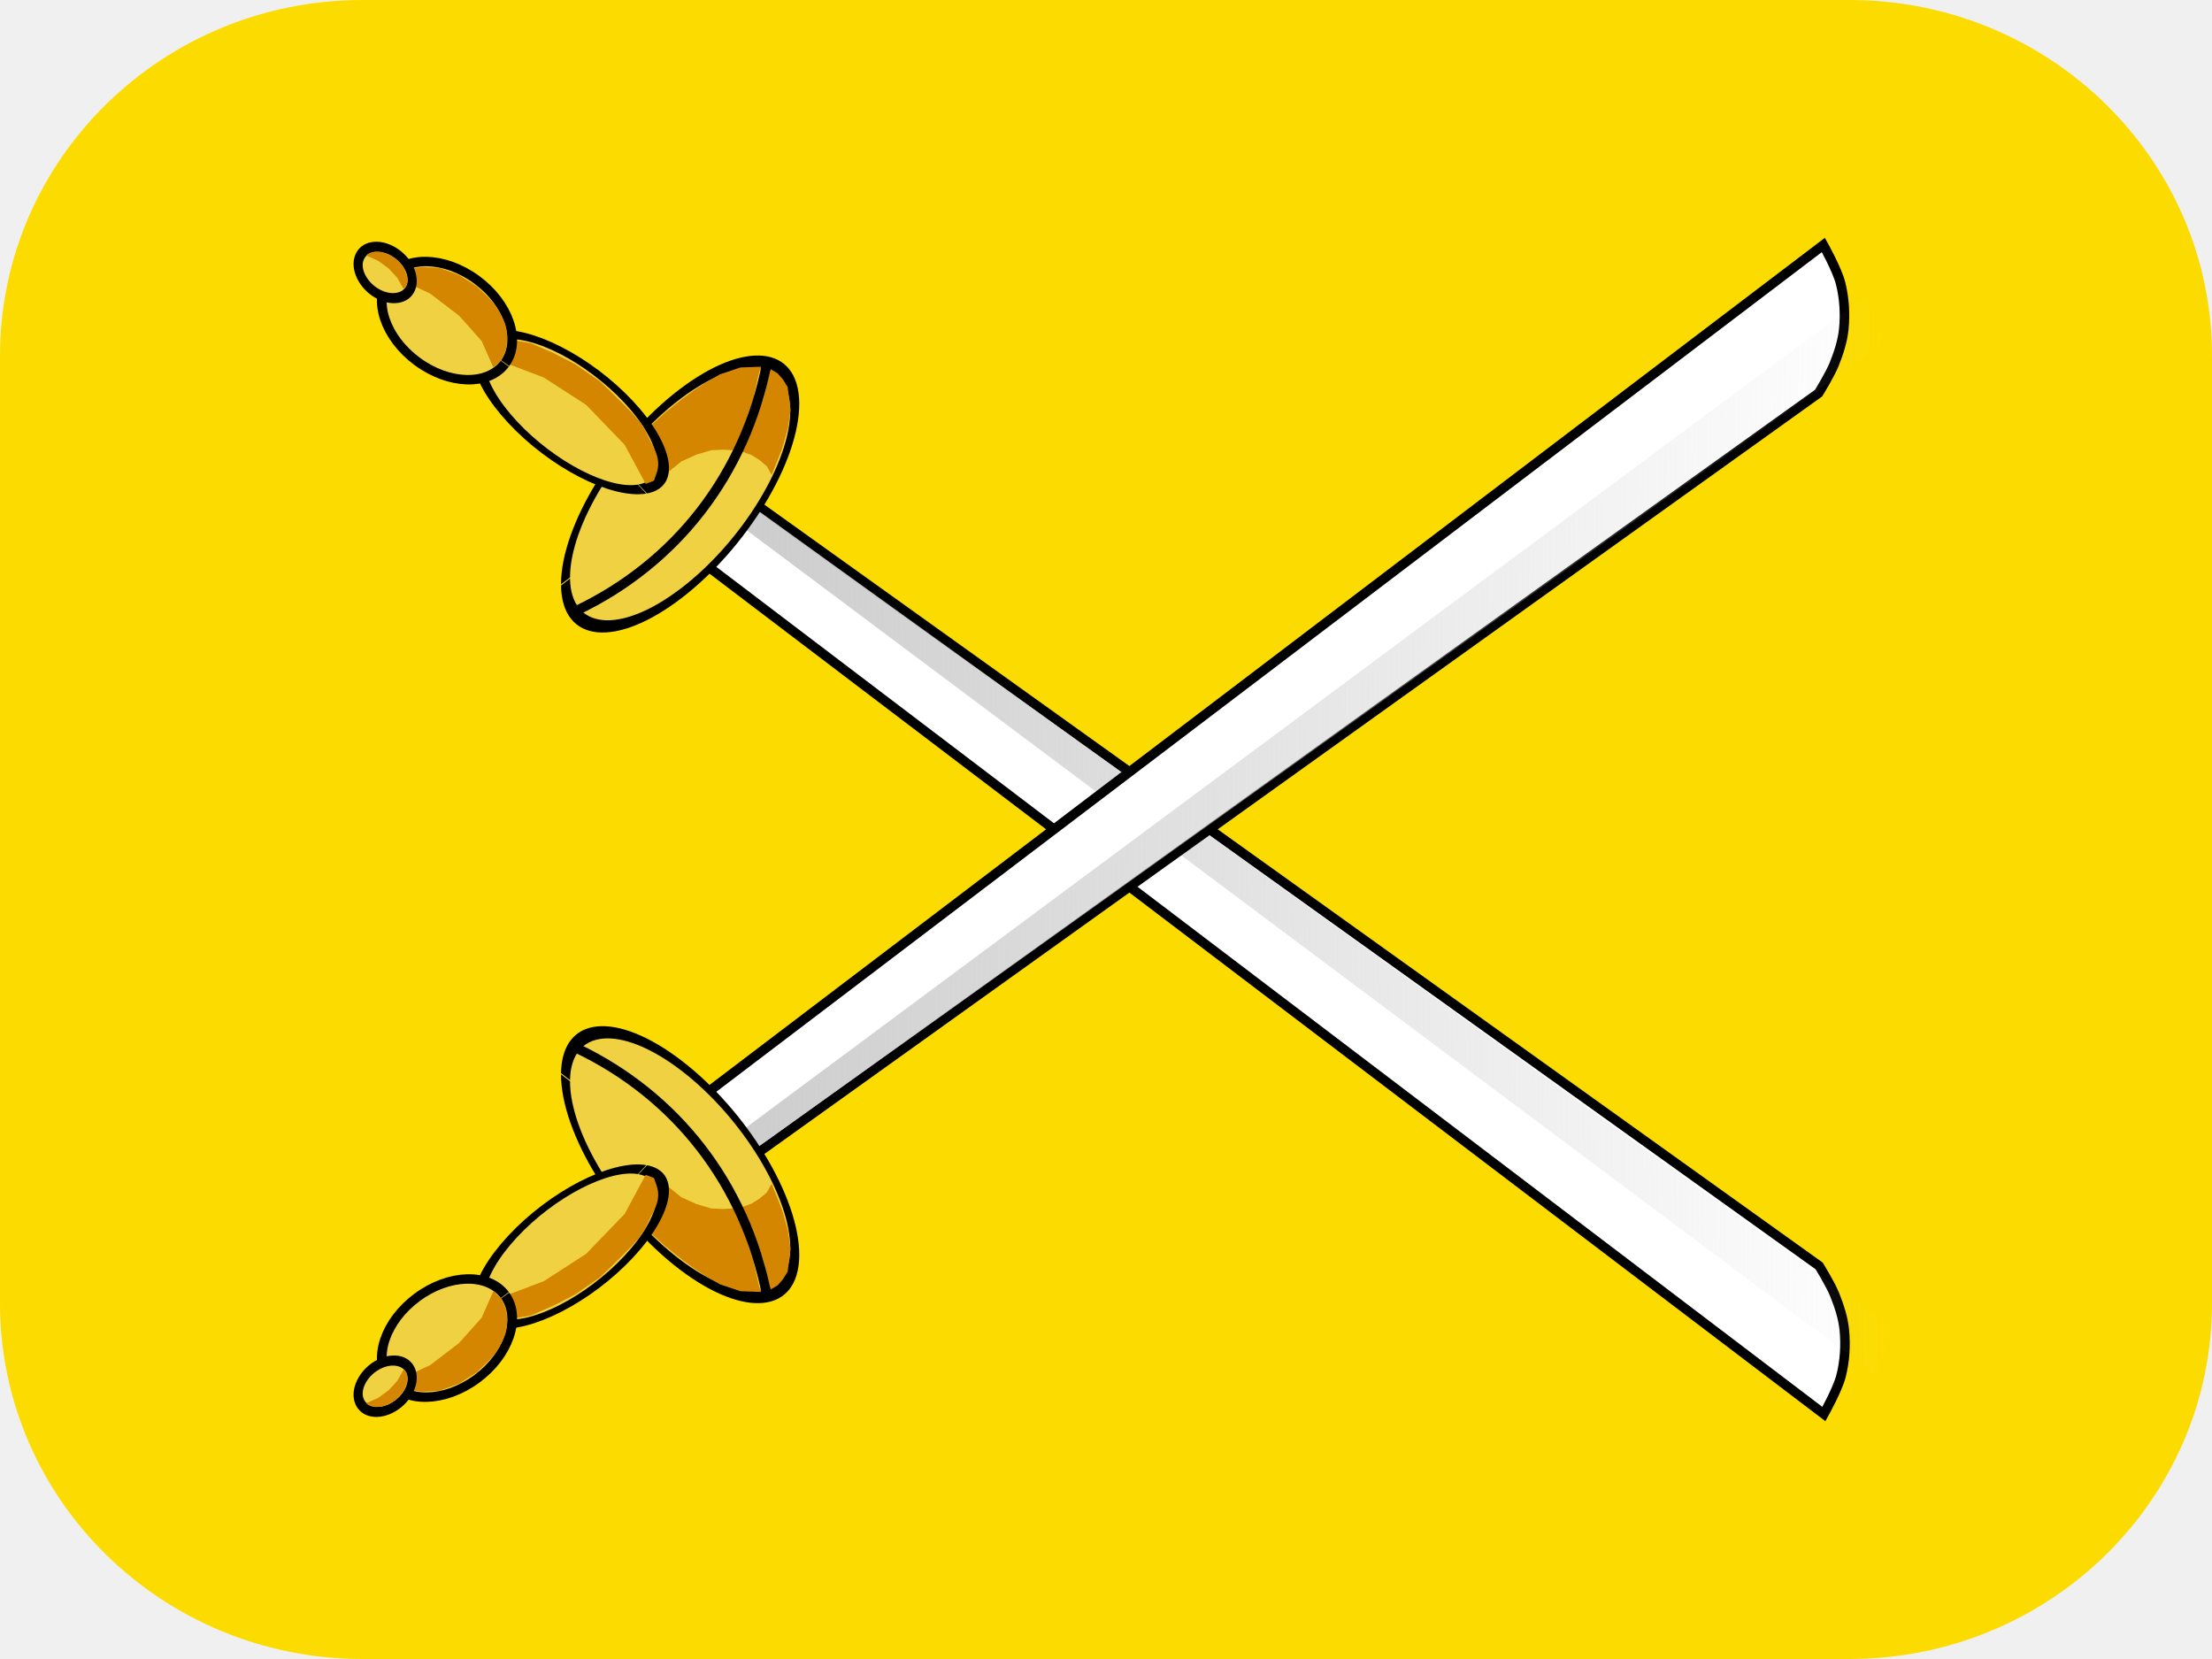
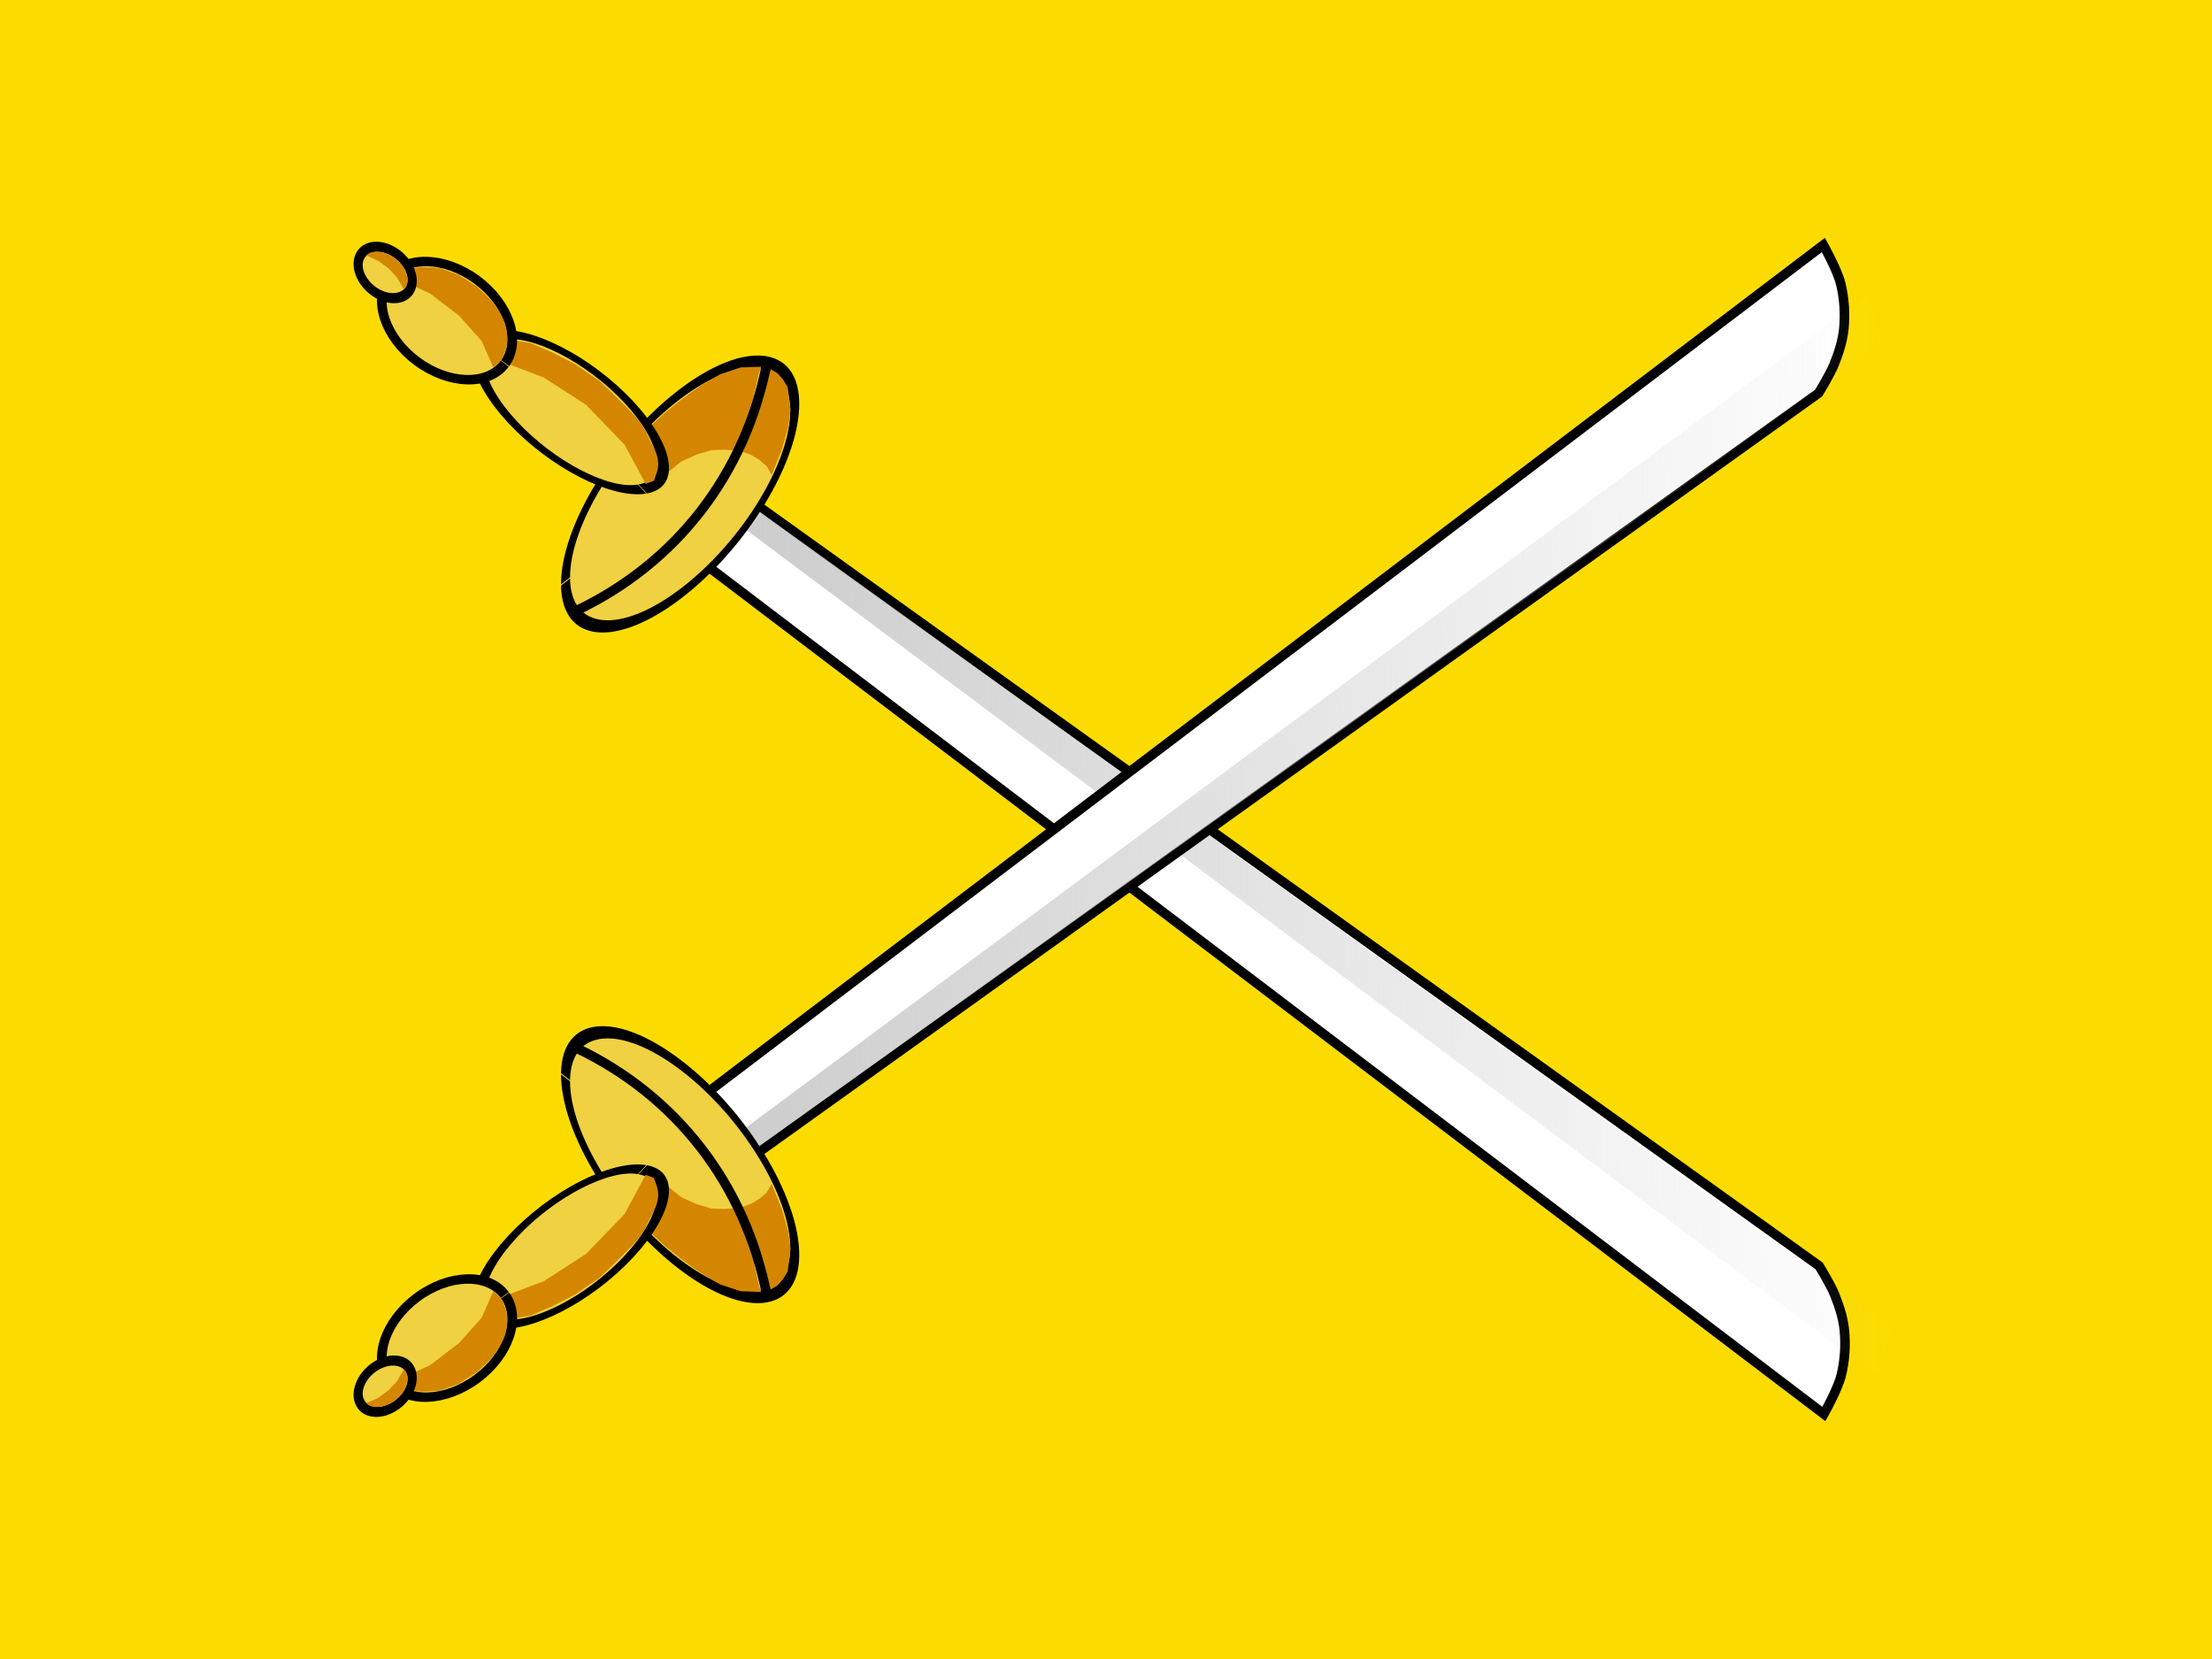
<svg xmlns="http://www.w3.org/2000/svg" xmlns:xlink="http://www.w3.org/1999/xlink" version="1.1" id="svg1" width="1000" height="750" viewBox="0 0 1000 750" xml:space="preserve">
  <defs id="defs1">
    <clipPath id="clipPath18" clipPathUnits="userSpaceOnUse">
      <path style="clip-rule:evenodd" id="path16" d="M 0,1.2207e-4 H 1080 V 540 H 0 Z" />
    </clipPath>
    <clipPath id="clipPath36" clipPathUnits="userSpaceOnUse">
      <path style="clip-rule:evenodd" id="path34" d="M -3.0518e-5,540 H 1080 V 6.1035e-5 H -6.1035e-5" />
    </clipPath>
    <clipPath id="clipPath46" clipPathUnits="userSpaceOnUse">
      <path style="clip-rule:evenodd" id="path44" d="M -6.1035e-5,540 H 1080 V 6.1035e-5 H -6.1035e-5" />
    </clipPath>
    <clipPath id="c" clipPathUnits="userSpaceOnUse">
      <path stroke-width=".265" d="M182 65c-.931 7.879-2.006 14.862-2 23 .037 50.12 20.351 93.802 53 110 32.649-16.198 52.963-59.88 53-110 .006-8.138-1.069-15.121-2-23-21.899 9.982-40.682 5.573-51 0-10.318 5.573-29.101 9.982-51 0z" id="path1" />
    </clipPath>
    <clipPath id="a" clipPathUnits="userSpaceOnUse">
      <path stroke-width=".265" d="M48.154 17.198c-.246 2.085-.531 3.932-.529 6.085.01 13.261 5.385 24.819 14.023 29.104 8.638-4.286 14.013-15.843 14.023-29.104.002-2.153-.283-4.001-.529-6.085-5.794 2.641-10.764 1.475-13.494 0-2.73 1.475-7.7 2.641-13.494 0z" id="path2" />
    </clipPath>
    <linearGradient id="linearGradient5756">
      <stop style="stop-color:#d1d1d1;stop-opacity:1;" offset="0" id="stop5758" />
      <stop style="stop-color:#d1d1d1;stop-opacity:0;" offset="1" id="stop5760" />
    </linearGradient>
    <linearGradient id="linearGradient5704">
      <stop style="stop-color:#cccccc;stop-opacity:1;" offset="0" id="stop5706" />
      <stop style="stop-color:#cccccc;stop-opacity:0;" offset="1" id="stop5708" />
    </linearGradient>
    <linearGradient id="linearGradient4027">
      <stop style="stop-color:#d48600;stop-opacity:1;" offset="0" id="stop4029" />
      <stop style="stop-color:#d48600;stop-opacity:0;" offset="1" id="stop4031" />
    </linearGradient>
    <linearGradient id="linearGradient4009">
      <stop style="stop-color:#cccccc;stop-opacity:0.81;" offset="0" id="stop4011" />
    </linearGradient>
    <linearGradient xlink:href="#linearGradient4027" id="linearGradient4033" x1="-171.305" y1="205.854" x2="110.695" y2="205.854" gradientUnits="userSpaceOnUse" />
    <linearGradient xlink:href="#linearGradient4009" id="linearGradient4017-1" x1="-59.75" y1="190.987" x2="61.25" y2="190.987" gradientUnits="userSpaceOnUse" />
    <linearGradient xlink:href="#linearGradient5756" id="linearGradient5795" gradientUnits="userSpaceOnUse" x1="-59.75" y1="190.987" x2="61.25" y2="190.987" />
    <linearGradient xlink:href="#linearGradient5704" id="linearGradient5797" gradientUnits="userSpaceOnUse" x1="-63.446" y1="168.675" x2="57.554" y2="168.675" />
    <linearGradient xlink:href="#linearGradient5704" id="linearGradient5826" gradientUnits="userSpaceOnUse" x1="-63.446" y1="168.675" x2="57.554" y2="168.675" gradientTransform="matrix(1,0,0,-1,157.6127,340.537)" />
    <linearGradient xlink:href="#linearGradient5756" id="linearGradient5841" gradientUnits="userSpaceOnUse" x1="-59.75" y1="190.987" x2="61.25" y2="190.987" gradientTransform="matrix(1,0,0,-1,157.6127,340.537)" />
    <linearGradient xlink:href="#linearGradient5704" id="linearGradient3195" gradientUnits="userSpaceOnUse" gradientTransform="matrix(1.999883,0.02233806,-0.02233808,1.999881,298.8889,-282.624)" x1="-63.446" y1="168.675" x2="57.554" y2="168.675" />
    <linearGradient xlink:href="#linearGradient5704" id="linearGradient3197" gradientUnits="userSpaceOnUse" gradientTransform="matrix(1.99995,-0.01512683,-0.01512684,-1.999948,299.9039,431.7034)" x1="-63.446" y1="168.675" x2="57.554" y2="168.675" />
  </defs>
-   <rect width="100%" fill="#bae6fd" id="rect3" x="0" y="0" style="fill:#fcdc00;fill-opacity:1;stroke-width:1" height="100%" ry="160.877" rx="163.877" />
+   <rect width="100%" fill="#bae6fd" id="rect3" x="0" y="0" style="fill:#fcdc00;fill-opacity:1;stroke-width:1" height="100%" ry="0" rx="0" />
  <g id="layer1" transform="matrix(2.160272,0,0,2.160272,-36.77963,216.1097)">
    <path style="fill:#ffffff;fill-opacity:1;stroke:#000000;stroke-width:2px;stroke-linecap:butt;stroke-linejoin:miter;stroke-opacity:1" d="M 161.708,15.875 398.709,195.875 c 0,0 2.885,-5.155 3.6,-7.987 0.782,-3.097 0.993,-6.38 0.682,-9.56 -0.251,-2.566 -1.077,-5.068 -2.037,-7.461 -0.846,-2.108 -3.245,-5.993 -3.245,-5.993 L 172.208,3.375 Z" id="path3882-6" />
    <path style="fill:url(#linearGradient3197);fill-opacity:1;fill-rule:nonzero;stroke:none" d="M 169.763,2.575 413.096,177.74 409.671,187.766 170.812,9.067 170.252,1.071 Z" id="path3894-2" />
    <g transform="matrix(2.000007,0,0,-2.000006,-31.33121,394.1772)" id="g3095-8" style="stroke-width:1;stroke-miterlimit:4;stroke-dasharray:none">
      <path transform="matrix(-1.547479,-1.172943,-0.00375142,1.742048,-37.65824,-122.3945)" d="m -78.5,124.362 a 7.75,6 0 0 1 -7.727,6 7.75,6 0 0 1 -7.772,-5.965 7.75,6 0 0 1 7.682,-6.035 7.75,6 0 0 1 7.817,5.93" id="path3010-6-9-7-8" style="fill:#f0d142;fill-opacity:1;fill-rule:evenodd;stroke:#000000;stroke-width:0.609;stroke-linecap:butt;stroke-linejoin:miter;stroke-miterlimit:4;stroke-dasharray:none;stroke-opacity:1" />
      <path id="path4043-9-7-1" d="m 99.918,200.054 1.275,-0.083 0.157,0.533 1.626,4.87 0.615,2.698 0.225,0.662 -2.166,-0.076 -2.134,-0.719 -1.488,-0.853 c 0,0 -1.726,-1.113 -1.966,-1.375 -0.177,-0.043 -2.394,-1.868 -2.394,-1.868 l -1.289,-1.186 1.049,-2.083 0.154,-3.281 1.877,1.526 1.591,0.719 1.566,0.465 z" style="fill:#d48600;fill-opacity:1;stroke:none" />
      <path transform="matrix(0.9637252,-1.038877,-1.017543,-0.170388,293.5602,135.5704)" d="m -78.5,124.362 a 7.75,6 0 0 1 -7.727,6 7.75,6 0 0 1 -7.772,-5.965 7.75,6 0 0 1 7.682,-6.035 7.75,6 0 0 1 7.817,5.93" id="path3010-3-9-78-2" style="fill:#f0d142;fill-opacity:1;fill-rule:evenodd;stroke:#000000;stroke-width:0.905;stroke-linecap:butt;stroke-linejoin:miter;stroke-miterlimit:4;stroke-dasharray:none;stroke-opacity:1" />
      <path id="path3896-3-0-0-2-1" d="m 75.514,209.719 5.568,-2.114 4.428,-2.861 4.027,-4.176 2.204,-4.091 0.863,0.331 0.251,0.719 c 0.639,1.696 -0.456,2.936 -0.934,4.068 -0.491,1.232 -1.548,2.237 -2.521,3.228 -0.802,0.817 -1.676,1.648 -2.467,2.4 l -2.56,1.765 -2.32,1.198 -2.362,1.019 -1.488,0.254 -1.229,-0.388 -0.979,-0.51 z" style="fill:#d48600;fill-opacity:1;stroke:none" />
      <path transform="matrix(0.7801373,-0.5806949,-0.5261536,-0.7068635,203.6712,251.3816)" d="m -78.5,124.362 a 7.75,6 0 0 1 -7.727,6 7.75,6 0 0 1 -7.772,-5.965 7.75,6 0 0 1 7.682,-6.035 7.75,6 0 0 1 7.817,5.93" id="path3010-67-7-4" style="fill:#f0d142;fill-opacity:1;fill-rule:evenodd;stroke:#000000;stroke-width:1.08;stroke-linecap:butt;stroke-linejoin:miter;stroke-miterlimit:4;stroke-dasharray:none;stroke-opacity:1" />
      <path id="path3896-3-3-3-9" d="m 65.689,218.017 3.493,-1.624 3.026,-2.312 2.369,-2.655 1.222,-2.769 0.867,0.807 0.457,1.091 c 0.179,0.95 0.171,1.903 -0.106,2.69 -0.298,0.847 -0.824,1.709 -1.414,2.39 -0.487,0.562 -1.018,0.961 -1.498,1.478 l -1.895,1.215 -2.054,0.74 -1.778,0.1 -0.943,-0.127 -0.747,-0.267 -0.595,-0.352 z" style="fill:#d48600;fill-opacity:1;stroke:none" />
      <path transform="matrix(0.3476932,-0.202594,-0.1438089,-0.3636073,112.353,246.3426)" d="m -78.5,124.362 a 7.75,6 0 0 1 -7.747,6 7.75,6 0 0 1 -7.753,-5.995 7.75,6 0 0 1 7.741,-6.005 7.75,6 0 0 1 7.759,5.991" id="path3010-1-7-3-8" style="fill:#f0d142;fill-opacity:1;fill-rule:evenodd;stroke:#000000;stroke-width:2.535;stroke-linecap:butt;stroke-linejoin:miter;stroke-miterlimit:4;stroke-dasharray:none;stroke-opacity:1" />
      <path id="path3896-34-2-2" d="m 62.506,220.374 1.262,-0.566 1.093,-0.805 0.856,-0.924 0.722,-1.259 0.245,0.314 0.132,0.5 -0.044,0.521 c -0.083,0.294 -0.136,0.461 -0.183,0.588 -0.214,0.538 -0.65,0.905 -1.043,1.316 l -0.684,0.423 -0.742,0.258 -0.642,0.035 -0.341,-0.044 -0.27,-0.093 -0.215,-0.122 z" style="fill:#d48600;fill-opacity:1;stroke:none" />
      <path id="path4058-0-77-4" d="m 101.629,199.917 1.171,-0.415 0.844,-0.528 0.761,-0.642 0.514,-0.916 1.078,2.689 0.637,2.24 0.262,1.88 -0.299,2.377 -0.5,0.812 -0.554,0.631 -0.747,0.442 -0.705,-2.996 -0.953,-2.682 -1.204,-2.806 z" style="fill:#d48600;fill-opacity:1;stroke:none" />
      <path id="path3890-9-24-5" d="m 84.524,183.23 c 10.325,4.928 17.614,14.133 19.901,25.884" style="fill:none;stroke:#000000;stroke-width:1;stroke-linecap:butt;stroke-linejoin:miter;stroke-miterlimit:4;stroke-dasharray:none;stroke-opacity:1" />
    </g>
    <path style="fill:#ffffff;fill-opacity:1;stroke:#000000;stroke-width:2px;stroke-linecap:butt;stroke-linejoin:miter;stroke-opacity:1" d="M 161.598,131.228 398.599,-48.773 c 0,0 2.885,5.155 3.6,7.987 0.782,3.097 0.993,6.38 0.682,9.56 -0.251,2.566 -1.077,5.068 -2.037,7.461 -0.846,2.108 -3.245,5.993 -3.245,5.993 L 172.098,143.728 Z" id="path3882-6-0" />
    <path style="fill:url(#linearGradient3195);fill-opacity:1;fill-rule:nonzero;stroke:none" d="m 167.201,146.032 243.963,-174.287 -3.388,-10.038 -239.502,177.837 -0.589,7.994 z" id="path3894-2-4" />
    <g id="g3095" transform="matrix(2.000007,0,0,2.000006,-31.33041,-247.1407)">
      <path transform="matrix(-1.547479,-1.172943,-0.00375142,1.742048,-37.65824,-122.3945)" d="m -78.5,124.362 a 7.75,6 0 0 1 -7.727,6 7.75,6 0 0 1 -7.772,-5.965 7.75,6 0 0 1 7.682,-6.035 7.75,6 0 0 1 7.817,5.93" id="path3010-6-9-7" style="fill:#f0d142;fill-opacity:1;fill-rule:evenodd;stroke:#000000;stroke-width:0.609;stroke-linecap:butt;stroke-linejoin:miter;stroke-miterlimit:4;stroke-dasharray:none;stroke-opacity:1" />
      <path id="path4043-9-7" d="m 99.918,200.054 1.275,-0.083 0.157,0.533 1.626,4.87 0.615,2.698 0.225,0.662 -2.166,-0.076 -2.134,-0.719 -1.488,-0.853 c 0,0 -1.726,-1.113 -1.966,-1.375 -0.177,-0.043 -2.394,-1.868 -2.394,-1.868 l -1.289,-1.186 1.049,-2.083 0.154,-3.281 1.877,1.526 1.591,0.719 1.566,0.465 z" style="fill:#d48600;fill-opacity:1;stroke:none" />
      <path transform="matrix(0.9637252,-1.038877,-1.017543,-0.170388,293.5602,135.5704)" d="m -78.5,124.362 a 7.75,6 0 0 1 -7.727,6 7.75,6 0 0 1 -7.772,-5.965 7.75,6 0 0 1 7.682,-6.035 7.75,6 0 0 1 7.817,5.93" id="path3010-3-9-78" style="fill:#f0d142;fill-opacity:1;fill-rule:evenodd;stroke:#000000;stroke-width:0.905;stroke-linecap:butt;stroke-linejoin:miter;stroke-miterlimit:4;stroke-dasharray:none;stroke-opacity:1" />
      <path id="path3896-3-0-0-2" d="m 75.514,209.719 5.568,-2.114 4.428,-2.861 4.027,-4.176 2.204,-4.091 0.863,0.331 0.251,0.719 c 0.639,1.696 -0.456,2.936 -0.934,4.068 -0.491,1.232 -1.548,2.237 -2.521,3.228 -0.802,0.817 -1.676,1.648 -2.467,2.4 l -2.56,1.765 -2.32,1.198 -2.362,1.019 -1.488,0.254 -1.229,-0.388 -0.979,-0.51 z" style="fill:#d48600;fill-opacity:1;stroke:none" />
      <path transform="matrix(0.7801373,-0.5806949,-0.5261536,-0.7068635,203.6712,251.3816)" d="m -78.5,124.362 a 7.75,6 0 0 1 -7.727,6 7.75,6 0 0 1 -7.772,-5.965 7.75,6 0 0 1 7.682,-6.035 7.75,6 0 0 1 7.817,5.93" id="path3010-67-7" style="fill:#f0d142;fill-opacity:1;fill-rule:evenodd;stroke:#000000;stroke-width:1.08;stroke-linecap:butt;stroke-linejoin:miter;stroke-miterlimit:4;stroke-dasharray:none;stroke-opacity:1" />
      <path id="path3896-3-3-3" d="m 65.689,218.017 3.493,-1.624 3.026,-2.312 2.369,-2.655 1.222,-2.769 0.867,0.807 0.457,1.091 c 0.179,0.95 0.171,1.903 -0.106,2.69 -0.298,0.847 -0.824,1.709 -1.414,2.39 -0.487,0.562 -1.018,0.961 -1.498,1.478 l -1.895,1.215 -2.054,0.74 -1.778,0.1 -0.943,-0.127 -0.747,-0.267 -0.595,-0.352 z" style="fill:#d48600;fill-opacity:1;stroke:none" />
      <path transform="matrix(0.3476932,-0.202594,-0.1438089,-0.3636073,112.353,246.3426)" d="m -78.5,124.362 a 7.75,6 0 0 1 -7.747,6 7.75,6 0 0 1 -7.753,-5.995 7.75,6 0 0 1 7.741,-6.005 7.75,6 0 0 1 7.759,5.991" id="path3010-1-7-3" style="fill:#f0d142;fill-opacity:1;fill-rule:evenodd;stroke:#000000;stroke-width:2.535;stroke-linecap:butt;stroke-linejoin:miter;stroke-miterlimit:4;stroke-dasharray:none;stroke-opacity:1" />
      <path id="path3896-34-2" d="m 62.506,220.374 1.262,-0.566 1.093,-0.805 0.856,-0.924 0.722,-1.259 0.245,0.314 0.132,0.5 -0.044,0.521 c -0.083,0.294 -0.136,0.461 -0.183,0.588 -0.214,0.538 -0.65,0.905 -1.043,1.316 l -0.684,0.423 -0.742,0.258 -0.642,0.035 -0.341,-0.044 -0.27,-0.093 -0.215,-0.122 z" style="fill:#d48600;fill-opacity:1;stroke:none" />
      <path id="path4058-0-77" d="m 101.629,199.917 1.171,-0.415 0.844,-0.528 0.761,-0.642 0.514,-0.916 1.078,2.689 0.637,2.24 0.262,1.88 -0.299,2.377 -0.5,0.812 -0.554,0.631 -0.747,0.442 -0.705,-2.996 -0.953,-2.682 -1.204,-2.806 z" style="fill:#d48600;fill-opacity:1;stroke:none" />
      <path id="path3890-9-24" d="m 84.524,183.23 c 10.325,4.928 17.614,14.133 19.901,25.884" style="fill:none;stroke:#000000;stroke-width:1px;stroke-linecap:butt;stroke-linejoin:miter;stroke-opacity:1" />
    </g>
  </g>
</svg>
